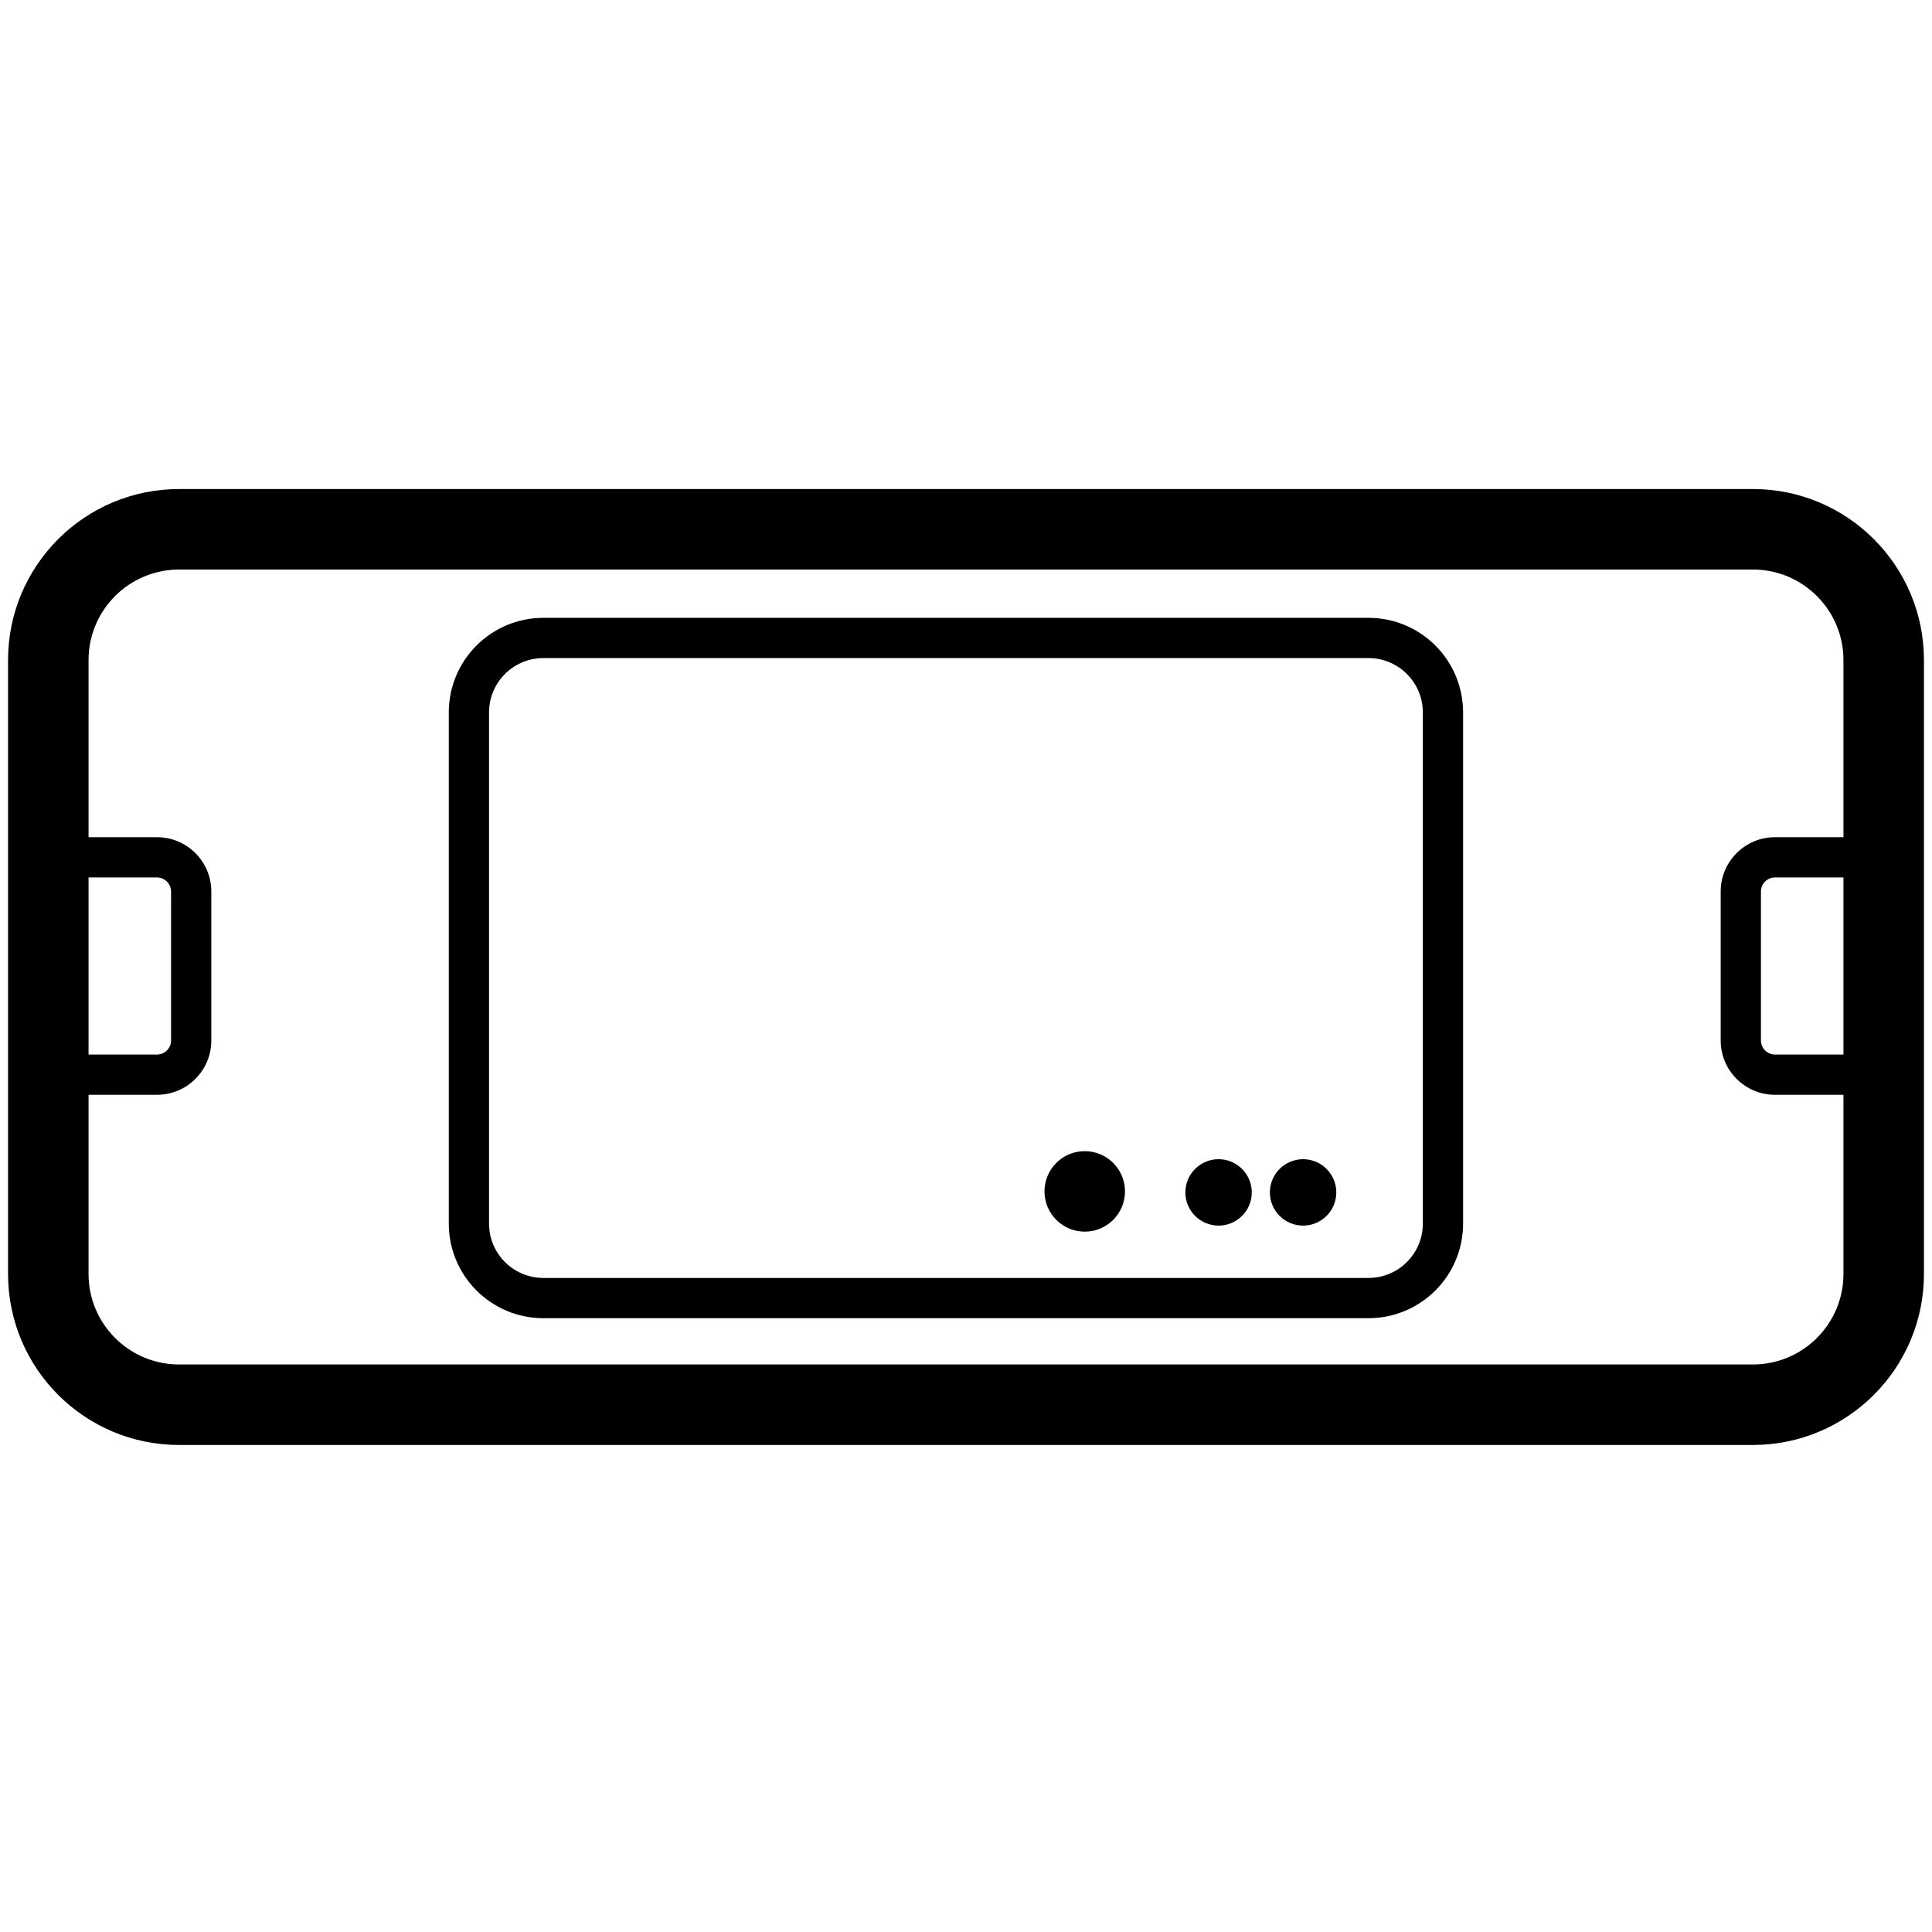
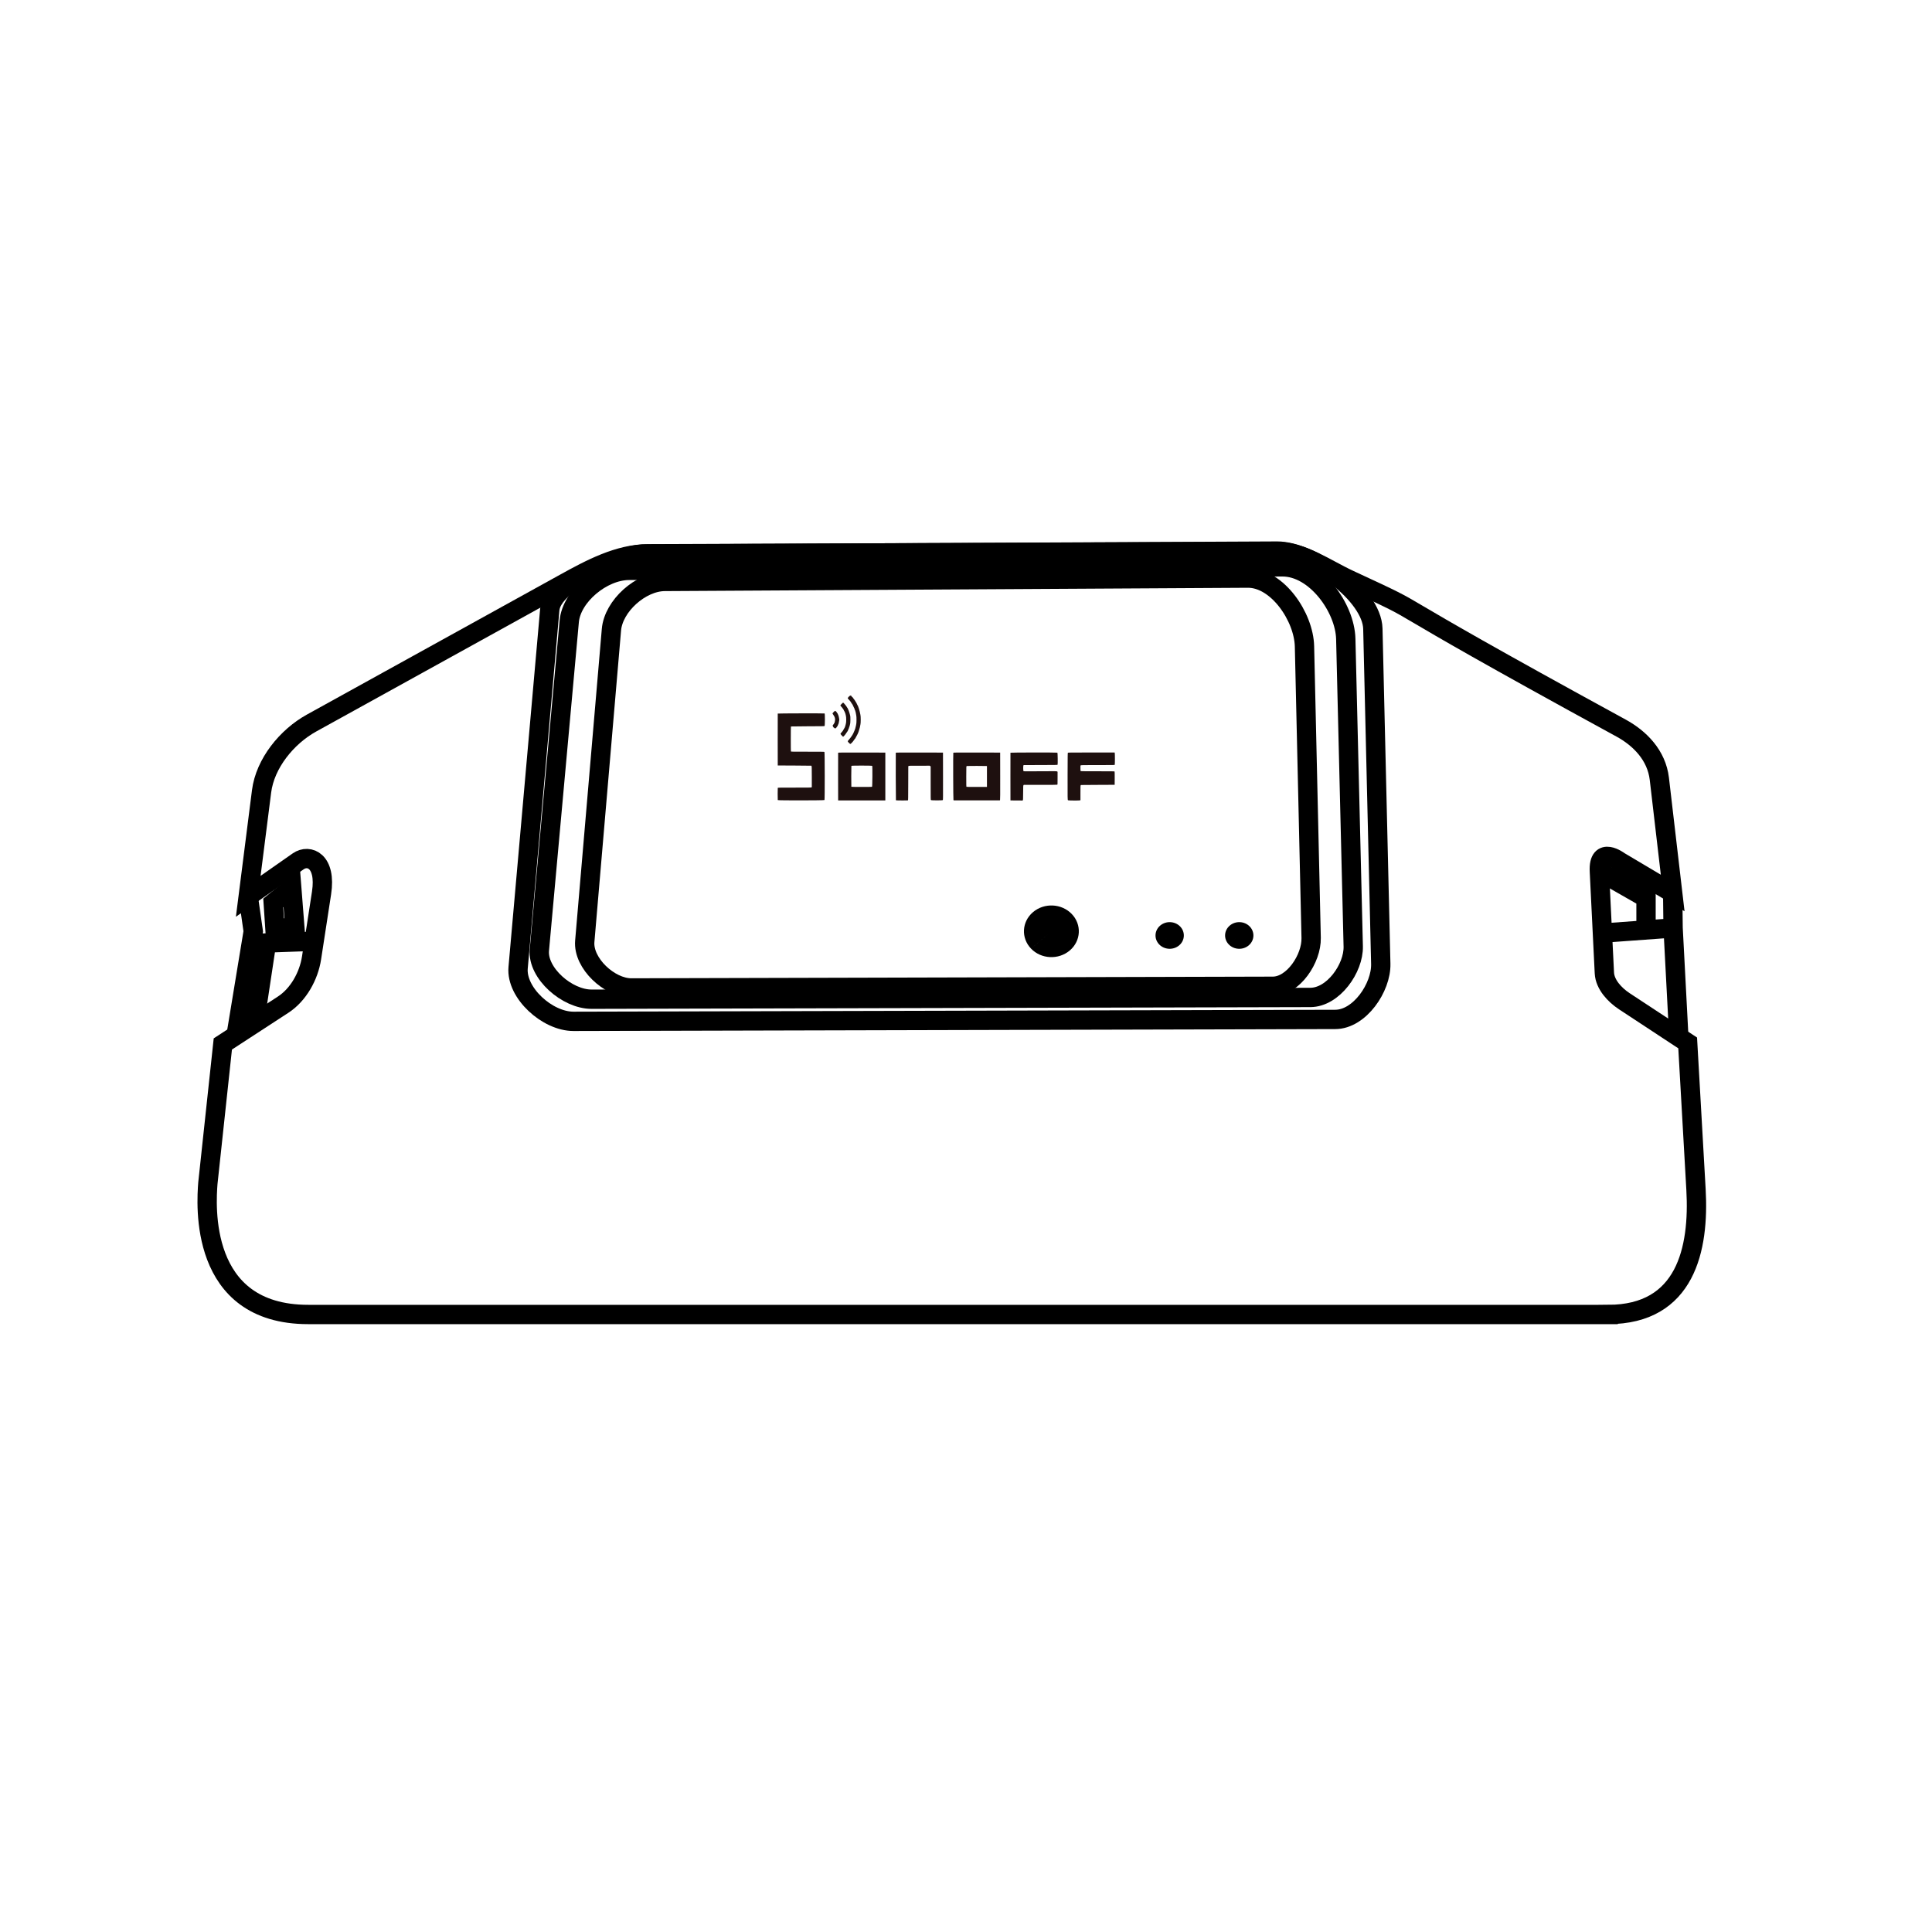
- <svg xmlns="http://www.w3.org/2000/svg" width="960" height="960" viewBox="0 0 960 960">
-   <g fill="#000" fill-rule="evenodd">
-     <path fill-rule="nonzero" d="M871 243c46.944 0 85 38.056 85 85v305c0 46.944-38.056 85-85 85H89c-46.944 0-85-38.056-85-85V328c0-46.944 38.056-85 85-85Zm0 40H89c-24.853 0-45 20.147-45 45v88h34c14.763 0 26.758 11.848 26.996 26.554L105 443v74c0 14.912-12.088 27-27 27H44v89c0 24.604 19.746 44.597 44.256 44.994L89 678h782c24.853 0 45-20.147 45-45v-89h-34c-14.912 0-27-12.088-27-27v-74c0-14.912 12.088-27 27-27h34v-88c0-24.604-19.746-44.597-44.256-44.994zm-191 24c25.957 0 47 21.043 47 47v254c0 25.957-21.043 47-47 47H270c-25.957 0-47-21.043-47-47V354c0-25.957 21.043-47 47-47zm0 20H270c-14.763 0-26.758 11.848-27 26.554V608c0 14.763 11.848 26.758 26.554 26.996L270 635h410c14.763 0 26.758-11.848 27-26.554V354c0-14.763-11.848-26.758-26.554-26.996zM78 436H44v88h34a7 7 0 0 0 6.996-6.76L85 517v-74a7 7 0 0 0-7-7m838 0h-34a7 7 0 0 0-7 7v74a7 7 0 0 0 7 7h34z" />
-     <circle cx="539" cy="592" r="20" />
-     <circle cx="605.5" cy="592.5" r="16.5" />
-     <circle cx="647.5" cy="592.5" r="16.5" />
-   </g>
+ <svg xmlns="http://www.w3.org/2000/svg" xml:space="preserve" viewBox="0 0 1999.35 1999.35">
+   <path d="M1664.178 1360.307H318.957c-113.79 0-105.405-114.968-103.846-135.785l15.486-144.164 62.498-40.732c15.772-10.278 26.447-29.668 29.31-48.274l10.344-67.24c5.128-33.33-13.025-40.535-24.137-32.757L256.89 927.56l13.793-108.618c3.678-28.964 26.169-56.566 51.723-70.688l262.062-144.823c26.602-14.702 55.6-30.206 85.995-30.32l650.191-2.438c27.108-.102 51.267 17.904 75.86 29.31 96.824 44.902 0 0 281.027 153.443 19.47 10.631 36.795 28.103 39.654 52.585l13.792 118.1-55.17-32.757s-22.023-16.77-20.69 10.344l5.173 105.17c.587 11.944 10.698 22.737 20.689 29.31l65.515 43.101 8.62 151.72c3.49 61.4-10.51 129.307-90.945 129.307z" style="fill:none;stroke:#000;stroke-width:20;stroke-linecap:butt;stroke-linejoin:miter;stroke-opacity:1;stroke-miterlimit:4;stroke-dasharray:none" />
+   <path d="m256.89 927.56 5.172 36.206-17.672 107.325M1730.987 924.112l.43 36.206 5.918 112.706M1731.418 960.318l-71.12 5.172M1703.401 962.473v-33.188l-48.275-27.586M301.925 918.94l-19.174 15.517 1.724 25.861h20.689zM324.129 974.11l-48.275 1.725-12.5 82.756M1317.205 1020.661l-663.775 1.725c-22.757.059-50.214-25.601-48.274-48.275l27.585-322.405c2.116-24.728 30.353-49.857 55.171-49.999l603.431-3.448c30.61-.175 57.92 40.086 58.62 70.688l6.896 301.716c.486 21.266-18.383 49.943-39.654 49.998z" style="fill:none;stroke:#000;stroke-width:20;stroke-linecap:butt;stroke-linejoin:miter;stroke-opacity:1;stroke-miterlimit:4;stroke-dasharray:none" />
+   <path d="m1355.984 1032.223-743.72 1.819c-25.497.062-56.261-27.008-54.088-50.928l30.908-340.126c2.37-26.088 34.008-52.597 61.816-52.747l676.108-3.638c34.296-.184 64.895 42.289 65.679 74.573l7.727 318.3c.544 22.435-20.597 52.688-44.43 52.747z" style="fill:none;stroke:#000;stroke-width:20;stroke-linecap:butt;stroke-linejoin:miter;stroke-opacity:1;stroke-miterlimit:4;stroke-dasharray:none" />
+   <path d="m1381.81 1054.966-788.297 1.982c-27.025.067-59.634-29.43-57.33-55.495l32.76-370.629c2.513-28.427 71.246-57.35 98.279-57.477l654.311-3.05c36.353-.169 98.349 45.167 99.18 80.347l8.19 346.845c.577 24.447-21.831 57.414-47.093 57.477z" style="fill:none;stroke:#000;stroke-width:20;stroke-linecap:butt;stroke-linejoin:miter;stroke-opacity:1;stroke-miterlimit:4;stroke-dasharray:none" />
+   <path d="M1066.977 981.687a28.399 26.723 0 0 1 2.02-37.742 28.399 26.723 0 0 1 40.108 1.895 28.399 26.723 0 0 1-2.007 37.742 28.399 26.723 0 0 1-40.109-1.882l21.055-17.934z" style="fill:#000;fill-rule:evenodd;stroke-width:1.42;fill-opacity:1" />
+   <path d="M1199.581 977.326a14.657 13.793 0 0 1 1.043-19.48 14.657 13.793 0 0 1 20.7.978 14.657 13.793 0 0 1-1.035 19.48 14.657 13.793 0 0 1-20.701-.971l10.866-9.256zM1271.581 977.326a14.657 13.793 0 0 1 1.043-19.48 14.657 13.793 0 0 1 20.7.978 14.657 13.793 0 0 1-1.035 19.48 14.657 13.793 0 0 1-20.701-.971l10.866-9.256z" style="fill:#000;fill-opacity:1;fill-rule:evenodd;stroke-width:.733" />
+   <path fill="#1e100f" fill-rule="evenodd" d="M878.408 720.94c-1.091 1.144-1.267 1.487-.986 1.928.19.3 1.872 2.177 2.319 2.588.206.189.375.409.375.488s.3.55.667 1.046c.366.497.666.977.666 1.068 0 .09.104.226.23.299.129.073.386.433.573.8.929 1.822 1.364 2.754 1.364 2.925 0 .104.14.369.314.588.173.22.365.737.427 1.149.06.412.212.807.333.877s.313.578.425 1.128.273 1.085.358 1.19.228.855.319 1.667c.09.812.255 1.738.365 2.059.273.795.265 7.33-.01 8.276-.111.38-.272 1.245-.358 1.922s-.272 1.453-.413 1.725c-.142.272-.26.719-.26.994-.001.275-.147.738-.324 1.03a4.1 4.1 0 0 0-.44 1.166c-.065.35-.257.816-.427 1.035s-.31.504-.31.633c0 .203-.343.955-.862 1.886-.076.137-.27.51-.43.828s-.403.702-.54.854c-.138.15-.475.658-.75 1.127s-.558.853-.63.855c-.07 0-.2.19-.287.419-.087.23-.23.417-.318.417s-.204.13-.258.292c-.055.16-.585.809-1.178 1.442-.594.632-1.08 1.288-1.08 1.456 0 .553 2.203 2.81 2.74 2.81.284 0 2.26-1.896 2.26-2.167 0-.085.15-.235.334-.333.183-.098.333-.263.333-.367s.115-.307.254-.452c.547-.57 1.246-1.572 1.246-1.787 0-.125.105-.227.234-.227s.319-.207.423-.46c.104-.251.374-.757.599-1.124.225-.366.529-.93.676-1.25.148-.321.364-.696.482-.833a2.2 2.2 0 0 0 .336-.667c.068-.23.22-.53.338-.666.118-.138.295-.553.393-.922.099-.37.29-.82.427-1s.25-.516.255-.745c0-.23.124-.642.269-.917s.335-.938.422-1.473.262-1.136.389-1.333c.126-.198.278-.885.336-1.527.059-.642.234-1.504.389-1.917.415-1.101.417-8.681 0-9.916-.153-.46-.327-1.328-.385-1.933-.06-.604-.214-1.306-.345-1.56-.132-.252-.31-.895-.395-1.427-.086-.533-.274-1.197-.417-1.475-.144-.278-.262-.622-.262-.764s-.15-.54-.333-.881c-.184-.342-.334-.78-.334-.974s-.15-.487-.333-.653-.333-.43-.333-.586-.188-.56-.417-.898c-.23-.338-.417-.72-.417-.847 0-.128-.066-.274-.147-.324s-.3-.416-.487-.813c-.186-.397-.607-1.073-.936-1.503-.328-.43-.596-.856-.596-.947a.165.165 0 0 0-.164-.165c-.09 0-.307-.283-.483-.628s-.59-.922-.92-1.283-.6-.715-.6-.79c0-.072-.115-.133-.255-.133a.41.41 0 0 1-.352-.252c-.598-1.557-1.647-1.573-3.101-.048m-6.125 6.384c-.114.137-.306.25-.426.25s-.266.15-.324.333c-.06.183-.202.333-.318.333-.117 0-.298.188-.402.417s-.304.417-.443.417c-.14 0-.254.088-.254.195s-.13.339-.29.515c-.274.304-.274.33 0 .53.16.118.29.27.29.342 0 .07.169.296.375.499.568.559 1.51 1.73 1.792 2.227.137.243.343.502.458.575s.208.263.208.42c0 .16.123.464.273.678.43.616 1.227 2.158 1.233 2.39 0 .117.15.512.328.879.177.366.324.907.327 1.202 0 .295.137.895.297 1.334.42 1.15.416 6.779-.01 7.86-.157.4-.285.949-.285 1.217s-.143.803-.318 1.187a7 7 0 0 0-.433 1.313c-.063.338-.213.65-.333.697s-.267.309-.328.584c-.06.274-.221.592-.358.706s-.36.437-.494.72c-.451.945-.71 1.342-1.308 2.013-1.507 1.688-1.761 2.02-1.761 2.305 0 .302 2.448 2.943 2.729 2.944.435.003 3.084-3.15 3.349-3.983.06-.192.203-.35.316-.35s.298-.255.41-.567c.113-.312.316-.61.45-.661.135-.052.246-.228.246-.391s.138-.522.305-.797c.168-.275.36-.725.429-1s.222-.613.34-.75c.118-.138.266-.586.328-.996s.227-.871.366-1.024.295-.718.348-1.254c.053-.537.217-1.201.365-1.476.346-.644.405-8.201.067-8.608-.11-.133-.29-.801-.4-1.484-.108-.683-.292-1.354-.41-1.491-.115-.138-.264-.55-.33-.917-.064-.367-.216-.854-.335-1.083-.34-.652-1.022-2.211-1.148-2.625-.063-.207-.185-.375-.271-.375s-.275-.295-.42-.654c-.143-.36-.367-.695-.497-.745a.39.39 0 0 1-.237-.338.5.5 0 0 0-.21-.38c-.113-.073-.466-.508-.783-.967-.504-.73-2.066-2.416-2.238-2.416-.034 0-.155.112-.27.25m-8.44 8.5c-.052.137-.164.25-.25.25-.187 0-1.31 1.102-1.31 1.287 0 .073-.15.226-.333.34-.402.252-.46 1.168-.083 1.312.137.053.25.175.25.27 0 .097.206.444.458.772 1.398 1.819 1.936 3.943 1.497 5.9-.15.66-.316 1.439-.373 1.73s-.201.565-.321.61c-.12.047-.271.294-.335.549s-.261.566-.438.69-.321.315-.321.426-.15.294-.334.408c-.706.44.565 2.872 1.5 2.872.08 0 .192.15.25.334.23.722 1.833-.116 2.154-1.126.065-.206.264-.452.44-.547.178-.095.323-.29.323-.432s.15-.45.333-.683.334-.591.334-.796c0-.204.15-.562.333-.795s.333-.628.333-.877c0-.25.16-1.137.358-1.974.309-1.314.33-1.633.16-2.354a39 39 0 0 1-.407-2.137c-.117-.717-.293-1.354-.391-1.416s-.234-.376-.302-.697c-.15-.702-.878-1.995-1.192-2.115a.39.39 0 0 1-.226-.338c0-.71-1.891-2.024-2.106-1.463m-58.983 2.625c-.044.114-.06 12.246-.037 26.958l.043 26.75 17.36.083c9.55.046 17.396.12 17.437.167.42.47.453 1.282.453 11.48v10.668l-.37.259c-.33.23-2.273.26-17.566.26-15.526 0-17.205.025-17.296.263-.056.145-.101 2.989-.101 6.32 0 3.33.045 6.175.1 6.32.175.453 48.069.397 48.353-.057.379-.607.33-49.516-.05-49.793-.244-.18-3.524-.22-17.44-.22-16.168 0-17.147-.017-17.26-.292-.17-.411-.15-25.65.019-25.82.076-.076 7.87-.158 17.323-.182 15.659-.04 17.21-.068 17.486-.317.434-.394.47-12.788.038-12.955-.568-.218-48.41-.112-48.492.108m62.5 40.499c-.044.115-.06 11.272-.037 24.792l.043 24.584h48.833v-49.5l-24.38-.043c-19.416-.033-24.396 0-24.46.167m59.667 0c-.142.37 0 49.093.145 49.237.195.194 12.134.247 12.445.055.219-.135.255-2.317.294-17.702l.044-17.548.373-.288c.344-.266 1.193-.288 11.087-.291l10.715-.004.494.365.493.364v17.277c0 16.525.013 17.288.305 17.552.45.408 11.86.42 12.267.013.237-.237.258-2.65.22-24.708l-.042-24.446-24.38-.043c-19.416-.033-24.396 0-24.46.167m59.525.055c-.262.683-.108 48.488.158 48.867l.259.37h47.758l.198-.375c.15-.285.187-6.187.153-24.708l-.044-24.333-24.191-.043c-21.95-.038-24.2-.017-24.291.222m59.142-.054c-.044.114-.06 11.27-.036 24.79l.042 24.585 6.287.043 6.286.044.243-.377c.2-.312.25-1.648.296-7.7.05-6.786.076-7.348.358-7.707l.305-.387h17.165c11.514 0 17.272-.056 17.488-.172.31-.166.322-.418.322-6.798v-6.624l-.521-.308c-.502-.297-1.165-.304-17.548-.185-14.264.104-17.056.087-17.211-.103-.315-.385-.395-5.118-.098-5.766l.248-.54 17.488-.043c15.329-.04 17.508-.075 17.65-.294.292-.45.127-12.314-.174-12.504-.412-.26-48.491-.215-48.59.046m59.402.067c-.191.23-.237 4.122-.28 23.542-.051 23.683-.027 25.164.41 25.6.296.297 11.702.376 12.463.086l.428-.162v-7.576c0-6.664.03-7.607.262-7.837a8 8 0 0 0 .292-.302c.016-.022 7.867-.078 17.446-.125l17.417-.085.04-6.75c.024-4.087-.023-6.85-.12-7-.14-.22-2.265-.25-17.472-.25-14.43 0-17.36-.038-17.59-.23-.235-.195-.275-.62-.275-2.953v-2.725l.492-.254c.43-.223 2.597-.255 17.66-.255 16.805 0 17.173-.007 17.342-.322.226-.422.235-11.66.01-12.25l-.162-.428h-24.067c-22.183 0-24.085.022-24.296.276m-202.475 13.558c.362.574.2 21.468-.17 21.665-.366.197-21.22.17-21.418-.027-.15-.15-.103-21.52.048-21.667.379-.374 21.303-.346 21.54.029m118.329.149.417.116v21.485l-10.481.043c-7.604.03-10.544-.01-10.71-.146-.186-.155-.226-2.026-.226-10.647 0-11.036-.024-10.69.75-10.88.523-.128 19.784-.101 20.25.029" />
</svg>
